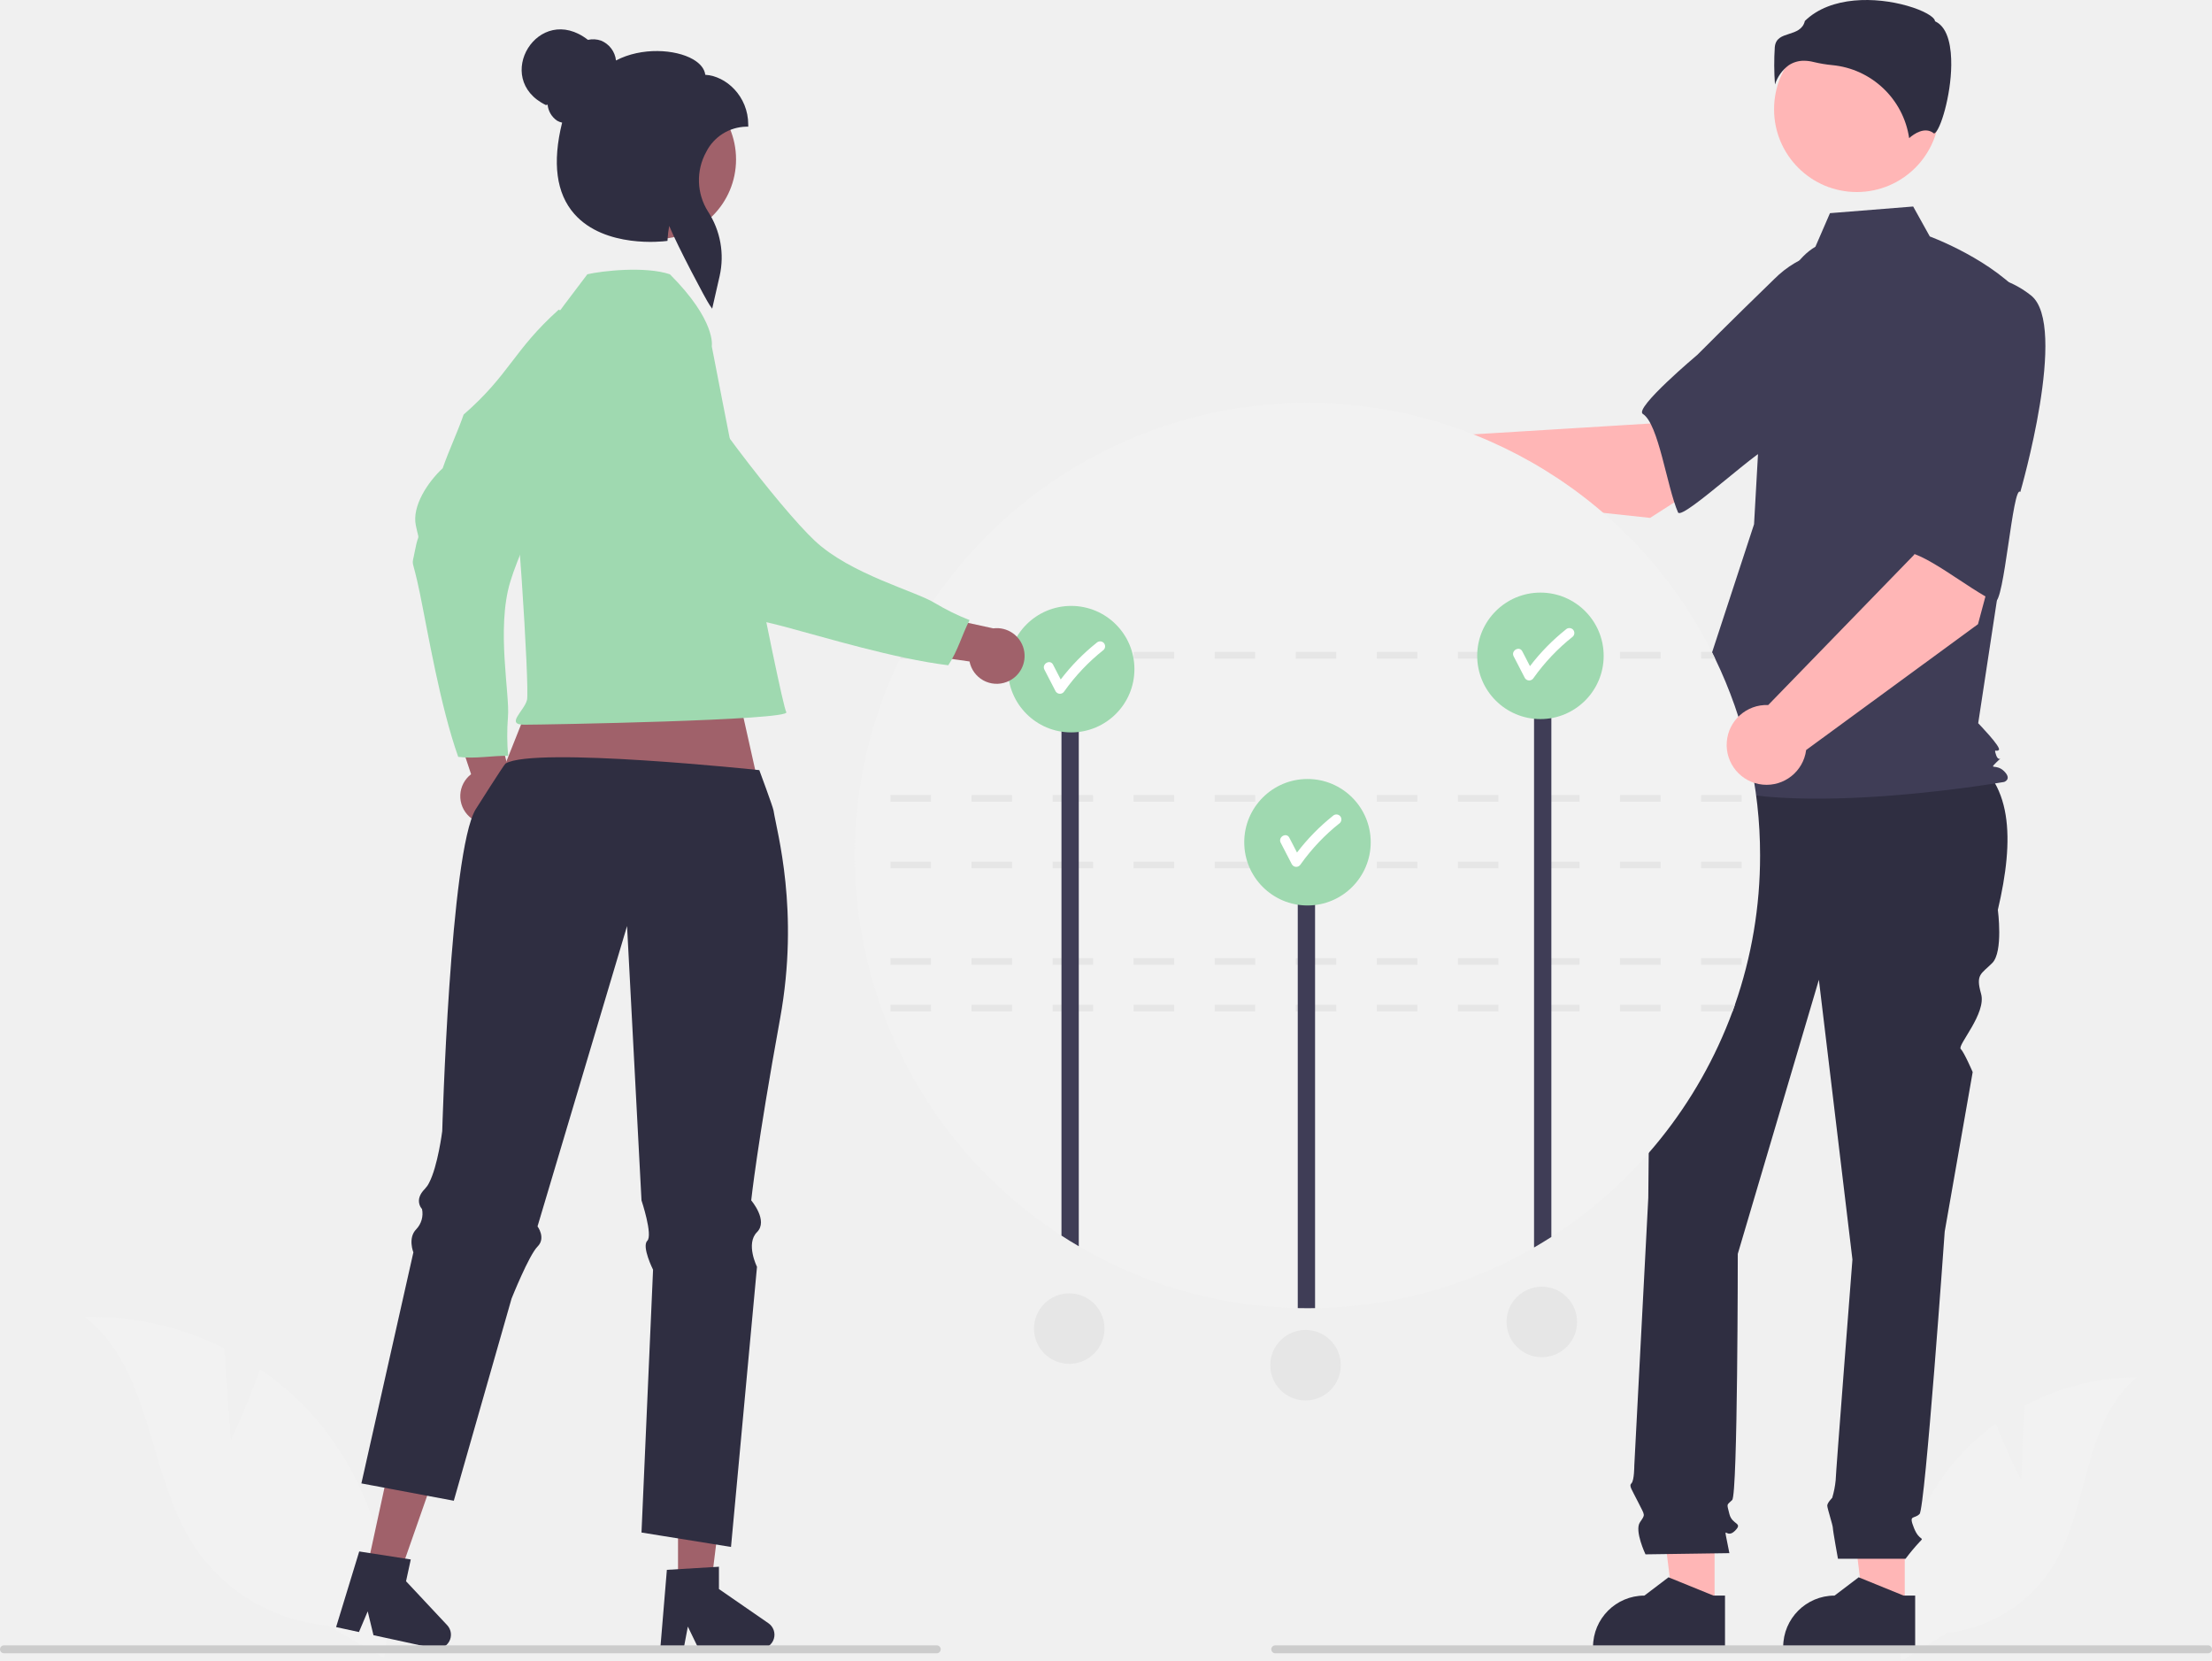
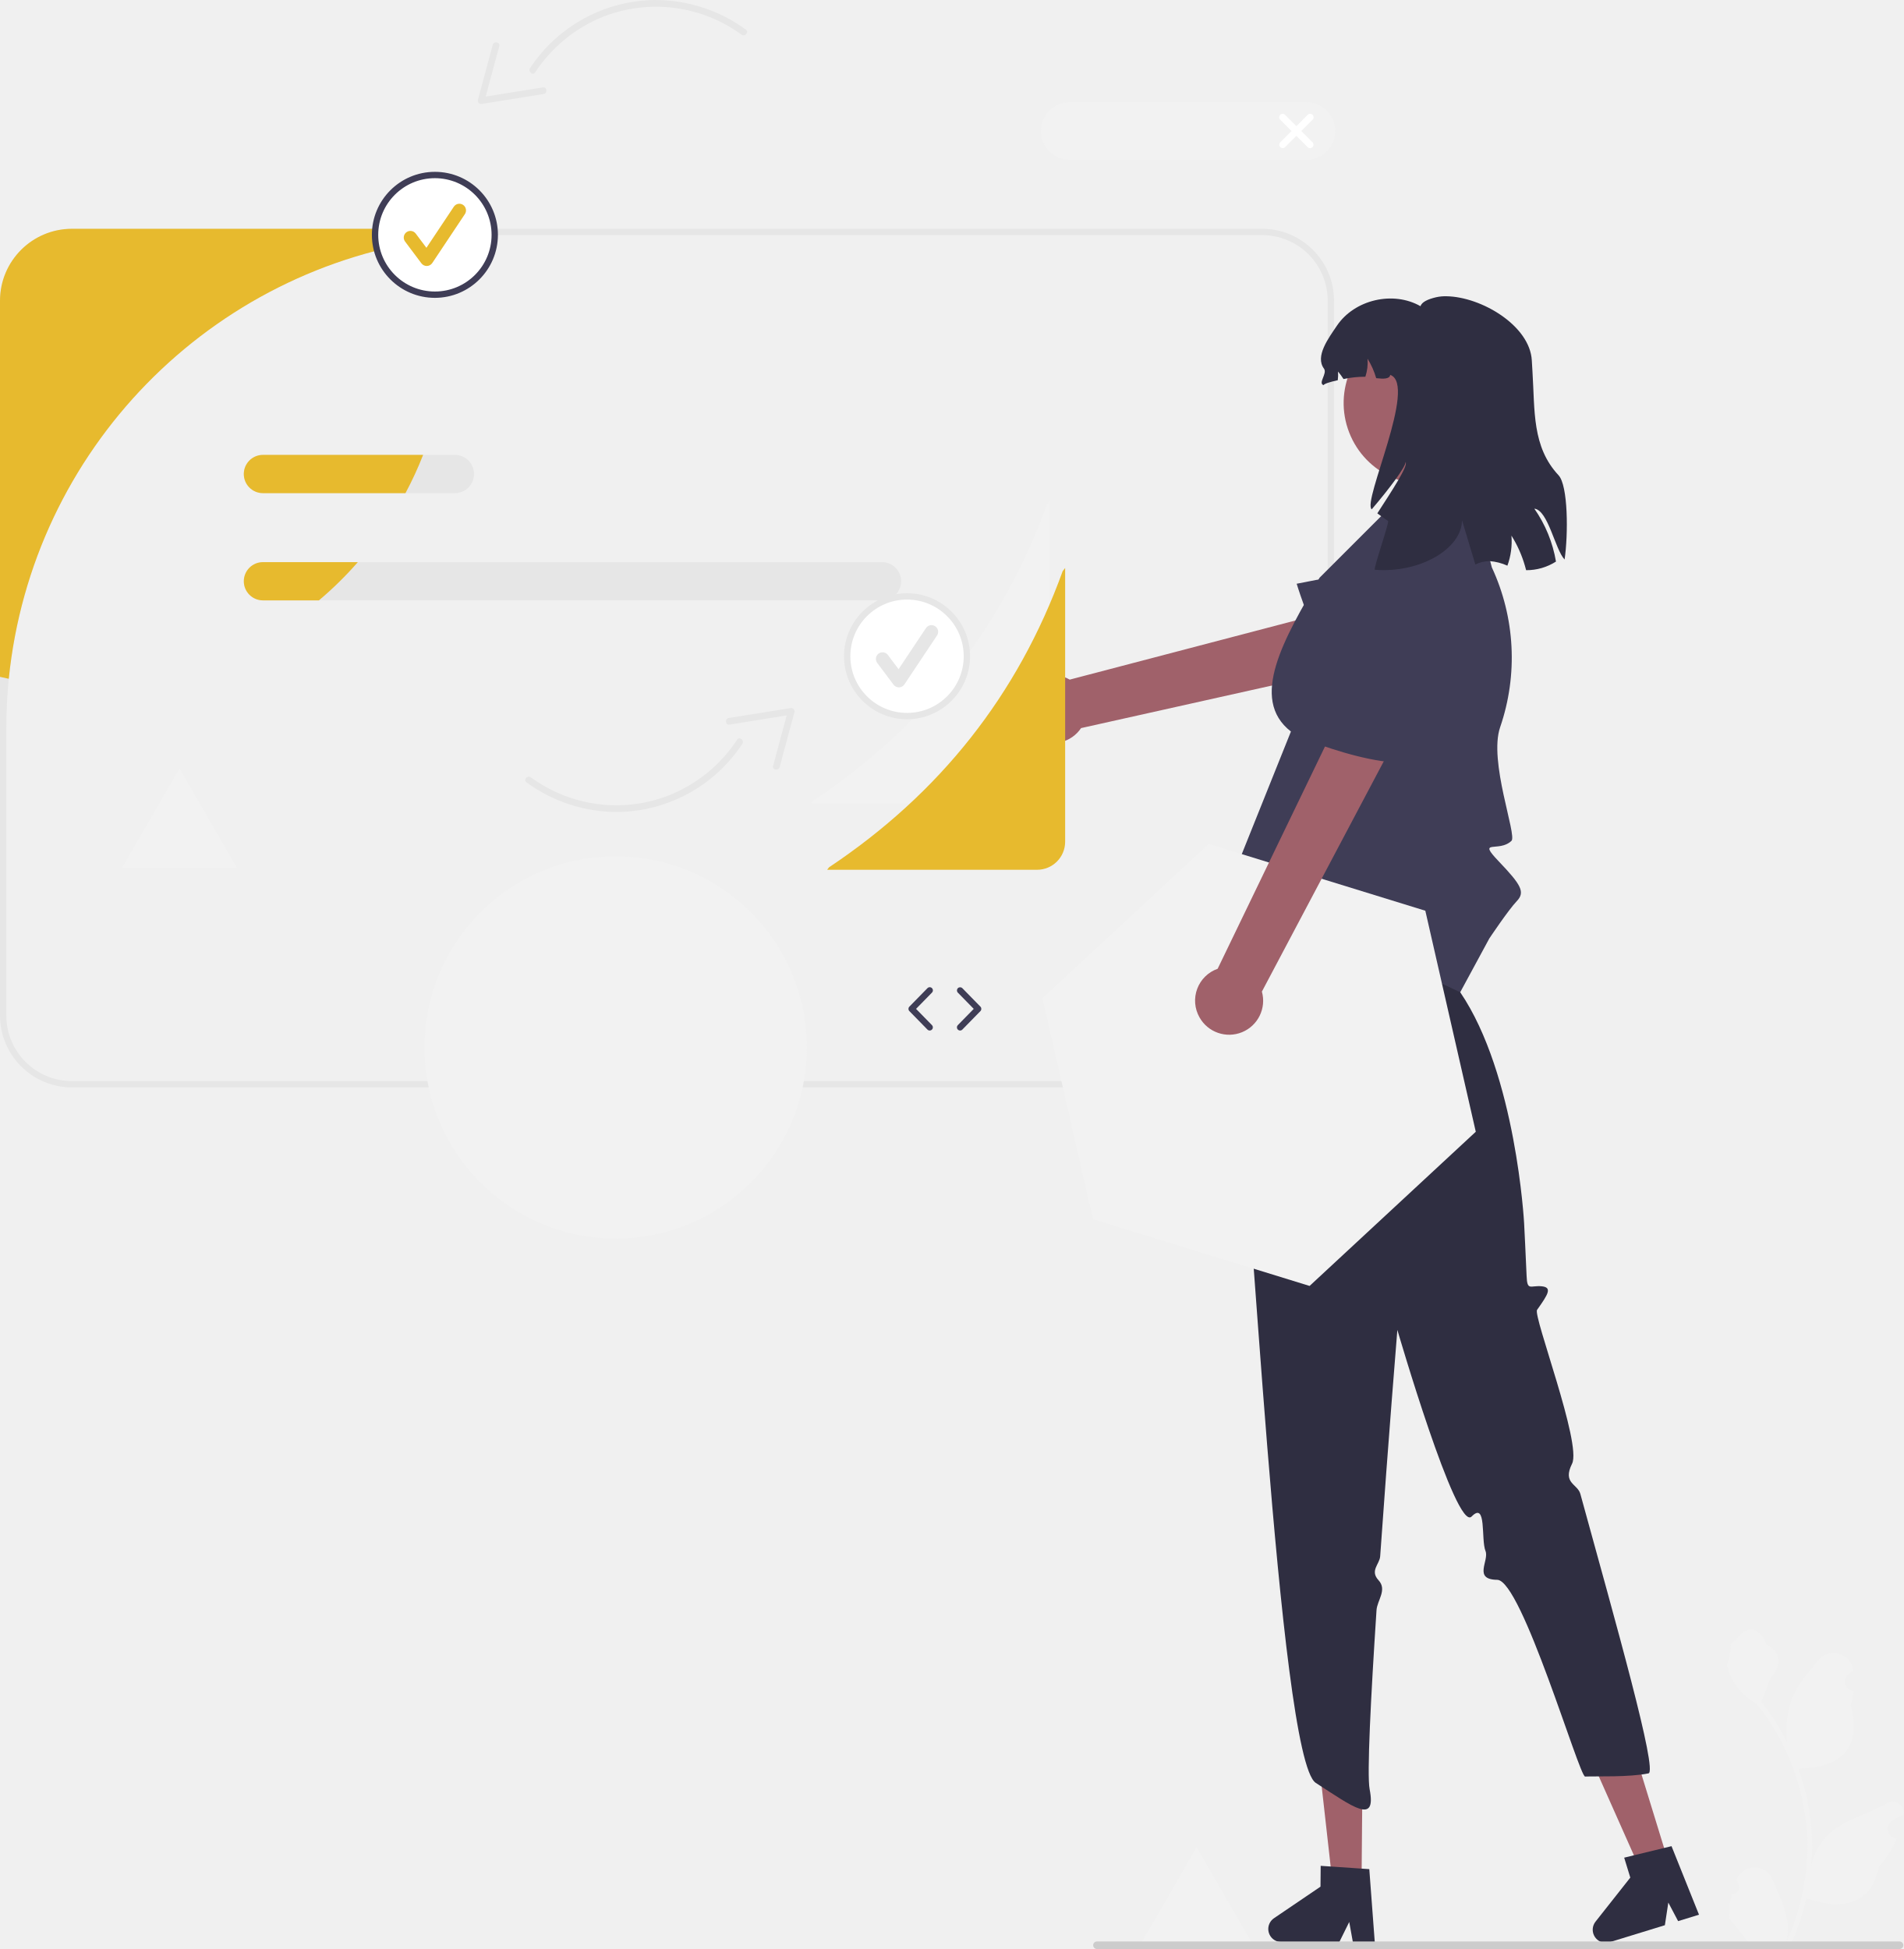
- <svg xmlns="http://www.w3.org/2000/svg" data-name="Layer 1" width="664.67" height="498.947" viewBox="0 0 664.67 498.947">
-   <path d="M875.004,645.309l.998-22.434a72.455,72.455,0,0,1,33.796-8.555c-16.231,13.27-14.203,38.851-25.208,56.697a43.582,43.582,0,0,1-31.959,20.14l-13.583,8.316a73.03,73.03,0,0,1,15.393-59.179,70.542,70.542,0,0,1,12.964-12.046C870.658,636.826,875.004,645.309,875.004,645.309Z" transform="translate(-267.665 -200.5267)" fill="#f2f2f2" />
-   <path d="M408.677,445.865a8.311,8.311,0,0,1,.543-12.733l-9.306-28.031,14.822,3.982,6.564,26.008a8.356,8.356,0,0,1-12.624,10.773Z" transform="translate(-267.665 -200.5267)" fill="#a0616a" />
-   <path d="M435.541,293.569c2.459,1.41,17.011-2.084,19.853-1.09-1.569,9.572,6.952,5.98-2.301,18.55S425.205,361.287,420.972,375.373s-.043,33.936-.677,40.612a69.277,69.277,0,0,0,.057,11.62c-4.999-.063-9.926.974-15.003.312-5.414-15.321-9.055-37.128-11.527-49.18s-2.562-6.955-1.429-12.982,1.408-1.647.217-7.413,3.626-13.009,8.076-17.139c1.919-5.519,4.399-10.665,6.298-16.127C420.906,312.931,421.821,305.916,435.541,293.569Z" transform="translate(-267.665 -200.5267)" fill="#9fd9b0" />
-   <polygon points="572.34 483.401 560.041 483.401 554.19 435.961 572.343 435.961 572.34 483.401" fill="#ffb6b6" />
-   <path d="M843.142,695.85l-39.658-.001v-.502a15.437,15.437,0,0,1,15.436-15.436h.001l7.244-5.496,13.516,5.497,3.462 0Z" transform="translate(-267.665 -200.5267)" fill="#2f2e41" />
-   <polygon points="515.2 483.401 502.901 483.401 497.05 435.961 515.202 435.961 515.2 483.401" fill="#ffb6b6" />
-   <path d="M786.002,695.85l-39.658-.001v-.502a15.437,15.437,0,0,1,15.436-15.436h.001l7.244-5.496,13.516,5.497,3.462 0Z" transform="translate(-267.665 -200.5267)" fill="#2f2e41" />
-   <path d="M777.541,424.569l80,2c15.194,8.252,15.424,26.114,10.446,47.32,0,0,1.681,12.604-1.681,15.966s-5.042,3.361-3.361,9.243-7.199,15.489-6.12,16.568,3.599,6.961,3.599,6.961l-8.403,47.897s-5.882,83.19-7.563,84.87-3.361,0-1.681,4.201,3.361,2.521,1.681,4.201a61.888,61.888,0,0,0-4.201,5.042h-20.316s-1.532-8.403-1.532-9.243-1.681-5.882-1.681-6.722,1.485-2.326,1.485-2.326a27.645,27.645,0,0,0,1.035-5.237c0-1.681,5.042-66.384,5.042-66.384L814.208,494.897l-24.369,82.349s0,72.266-1.681,73.946-1.681.84-.84,4.201,4.201,2.521,1.681,5.042-3.361-1.681-2.521,2.521l.84,4.201-25.209.361s-3.361-7.083-1.681-9.604,1.58-1.833-.471-5.958-2.891-4.966-2.05-5.806.84-5.31.84-5.31l4.201-80.401s.84-84.87.84-87.391a8.382,8.382,0,0,0-.698-3.78v-3.422l3.219-12.125Z" transform="translate(-267.665 -200.5267)" fill="#2f2e41" />
-   <circle cx="557.934" cy="32.839" r="24.856" fill="#ffb6b6" />
-   <path d="M813.17,274.65c-5.355,3.184-8.558,9.033-10.397,14.985a142.008,142.008,0,0,0-6.102,33.929l-1.942,34.475-24.055,73.408c20.847,17.64,99.209,4.009,99.209,4.009s2.405-.802,0-3.207-4.747-.274-2.342-2.68.747.274-.055-2.131,0-.802.802-1.604-6.207-8.018-6.207-8.018l6.415-42.137,8.018-84.993c-9.622-12.027-28.973-19.117-28.973-19.117l-5-9-25,2Z" transform="translate(-267.665 -200.5267)" fill="#3f3d56" />
-   <path d="M809.761,218.778a11.746,11.746,0,0,1,2.85.374,40.565,40.565,0,0,0,5.579.936,25.852,25.852,0,0,1,23.148,21.928c1.444-1.259,4.731-3.576,7.425-1.423h0c.041.034.065.052.16.007,1.789-.849,4.965-11.295,5.061-20.493.051-4.882-.718-11.116-4.666-13.09l-.208-.104-.055-.226c-.264-1.098-3.211-2.973-8.333-4.432-9.309-2.651-22.91-3.035-30.724,4.566-.591,2.562-2.789,3.265-4.732,3.886-2.152.688-4.01,1.282-4.303,3.921a80.91,80.91,0,0,0,.053,11.279,11.519,11.519,0,0,1,4.092-5.749A8.111,8.111,0,0,1,809.761,218.778Z" transform="translate(-267.665 -200.5267)" fill="#2f2e41" />
-   <path d="M763.496,356.121l40.603-26.003-20.451-27.185-20.194,24.84-62.919,3.859a11.991,11.991,0,1,0-.671,17.671Z" transform="translate(-267.665 -200.5267)" fill="#ffb6b6" />
-   <path d="M841.784,293.822c2.357,14.262-42.146,41.495-42.146,41.495-.001-3.347-26.562,21.924-27.761,19.147-3.407-7.89-5.803-26.579-10.564-29.57-2.723-1.711,16.399-17.781,16.399-17.781s10.01-10.084,23.145-22.803a30.644,30.644,0,0,1,28.382-8.296S839.428,279.56,841.784,293.822Z" transform="translate(-267.665 -200.5267)" fill="#3f3d56" />
-   <path d="M796.541,457.569a135.772,135.772,0,0,1-7.56,44.83c-.23.67-.47,1.33-.71,2a136.481,136.481,0,0,1-54.45,67.76c-1.71,1.1-3.44,2.15-5.2,3.17a135.219,135.219,0,0,1-65.8,18.22c-.76.01-1.52.02-2.28.02-.98,0-1.95-.01-2.92-.03a135.362,135.362,0,0,1-65.8-18.58q-2.64-1.545-5.2-3.21a136.127,136.127,0,0,1-48.57-173.35c.32-.67.65-1.33.99-2a136.054,136.054,0,0,1,243,0c.34.67.67,1.33.99,2A135.416,135.416,0,0,1,796.541,457.569Z" transform="translate(-267.665 -200.5267)" fill="#f2f2f2" style="isolation:isolate" />
-   <path d="M754.461,502.399v2h12.18v-2Zm-24.36,0v2h12.18v-2Zm-24.36,0v2h12.18v-2Zm-24.36,0v2h12.18v-2Zm-24.36,0v2h12.18v-2Zm-24.36,0v2h12.18v-2Zm-24.36,0v2h12.18v-2Zm-24.35,0v2h12.17v-2Zm-24.36,0v2h12.18v-2Zm-24.36,0v2h12.18v-2Zm253.75,0h-10.16v2h9.45Z" transform="translate(-267.665 -200.5267)" fill="#e6e6e6" />
-   <path d="M778.821,488.399v2h12.18v-2Zm-24.36,0v2h12.18v-2Zm-24.36,0v2h12.18v-2Zm-24.36,0v2h12.18v-2Zm-24.36,0v2h12.18v-2Zm-24.36,0v2h12.18v-2Zm-24.36,0v2h12.18v-2Zm-24.36,0v2h12.18v-2Zm-24.35,0v2h12.17v-2Zm-24.36,0v2h12.18v-2Zm-24.36,0v2h12.18v-2Z" transform="translate(-267.665 -200.5267)" fill="#e6e6e6" />
-   <path d="M778.821,459.399v2h12.18v-2Zm-24.36,0v2h12.18v-2Zm-24.36,0v2h12.18v-2Zm-24.36,0v2h12.18v-2Zm-24.36,0v2h12.18v-2Zm-24.36,0v2h12.18v-2Zm-24.36,0v2h12.18v-2Zm-24.36,0v2h12.18v-2Zm-24.35,0v2h12.17v-2Zm-24.36,0v2h12.18v-2Zm-24.36,0v2h12.18v-2Z" transform="translate(-267.665 -200.5267)" fill="#e6e6e6" />
-   <path d="M778.821,439.399v2h12.18v-2Zm-24.36,0v2h12.18v-2Zm-24.36,0v2h12.18v-2Zm-24.36,0v2h12.18v-2Zm-24.36,0v2h12.18v-2Zm-24.36,0v2h12.18v-2Zm-24.36,0v2h12.18v-2Zm-24.36,0v2h12.18v-2Zm-24.35,0v2h12.17v-2Zm-24.36,0v2h12.18v-2Zm-24.36,0v2h12.18v-2Z" transform="translate(-267.665 -200.5267)" fill="#e6e6e6" />
-   <path d="M782.041,396.399h-3.22v2h4.21C782.711,397.729,782.381,397.069,782.041,396.399Zm-27.58,0v2h12.18v-2Zm-24.36,0v2h12.18v-2Zm-24.36,0v2h12.18v-2Zm-24.36,0v2h12.18v-2Zm-24.36,0v2h12.18v-2Zm-24.36,0v2h12.18v-2Zm-24.36,0v2h12.18v-2Zm-24.35,0v2h12.17v-2Zm-24.36,0v2h12.18v-2Zm-20.55,0c-.34.67-.67,1.33-.99,2h9.36v-2Z" transform="translate(-267.665 -200.5267)" fill="#e6e6e6" />
-   <path d="M733.821,403.139v169.02c-1.71,1.1-3.44,2.15-5.2,3.17v-172.19Z" transform="translate(-267.665 -200.5267)" fill="#3f3d56" />
-   <path d="M662.821,459.139v134.41c-.76.01-1.52.02-2.28.02-.98,0-1.95-.01-2.92-.03v-134.4Z" transform="translate(-267.665 -200.5267)" fill="#3f3d56" />
-   <path d="M591.821,403.139v171.82q-2.64-1.545-5.2-3.21v-168.61Z" transform="translate(-267.665 -200.5267)" fill="#3f3d56" />
-   <path d="M337.019,633.188,335.035,605.599a89.244,89.244,0,0,0-41.899-9.396c20.432,15.793,18.795,47.358,32.945,68.96A53.681,53.681,0,0,0,366.109,688.884L383.113,698.667a89.952,89.952,0,0,0-20.944-72.346,86.888,86.888,0,0,0-16.368-14.395C342.084,622.597,337.019,633.188,337.019,633.188Z" transform="translate(-267.665 -200.5267)" fill="#f2f2f2" />
-   <circle cx="462.876" cy="197.043" r="19" fill="#9fd9b0" />
-   <path d="M740.295,389.651a1.537,1.537,0,0,0-2.121,0,62.934,62.934,0,0,0-10.782,11.013q-1.152-2.23-2.305-4.459c-.887-1.716-3.476-.2-2.59,1.514q1.685,3.261,3.371,6.522a1.518,1.518,0,0,0,2.59,0,60.749,60.749,0,0,1,11.837-12.469A1.509,1.509,0,0,0,740.295,389.651Z" transform="translate(-267.665 -200.5267)" fill="#fff" />
-   <circle cx="392.876" cy="253.043" r="19" fill="#9fd9b0" />
-   <path d="M670.295,445.651a1.537,1.537,0,0,0-2.121,0,62.934,62.934,0,0,0-10.782,11.013q-1.152-2.23-2.305-4.459c-.887-1.716-3.476-.2-2.59,1.514q1.685,3.261,3.371,6.522a1.518,1.518,0,0,0,2.59,0,60.749,60.749,0,0,1,11.837-12.469A1.509,1.509,0,0,0,670.295,445.651Z" transform="translate(-267.665 -200.5267)" fill="#fff" />
-   <circle cx="321.876" cy="201.043" r="19" fill="#9fd9b0" />
-   <path d="M599.295,393.651a1.537,1.537,0,0,0-2.121,0,62.934,62.934,0,0,0-10.782,11.013q-1.152-2.23-2.305-4.459c-.887-1.716-3.476-.2-2.59,1.514q1.685,3.261,3.371,6.522a1.518,1.518,0,0,0,2.59,0,60.749,60.749,0,0,1,11.837-12.469A1.509,1.509,0,0,0,599.295,393.651Z" transform="translate(-267.665 -200.5267)" fill="#fff" />
-   <path d="M862.019,388.058l12.508-46.565L841.102,335.165l1.797,31.962-43.918,45.221a11.991,11.991,0,1,0,11.403,13.516Z" transform="translate(-267.665 -200.5267)" fill="#ffb6b6" />
-   <path d="M877.947,289.283c11.346,8.957-3.217,59.057-3.217,59.057-2.255-2.474-4.875,34.094-7.63,32.849-7.832-3.539-22.188-15.742-27.722-14.747-3.165.569.151-24.188.151-24.188s.61-14.195,1.756-32.444a30.644,30.644,0,0,1,15.397-25.245S866.601,280.326,877.947,289.283Z" transform="translate(-267.665 -200.5267)" fill="#3f3d56" />
-   <polygon points="218.409 193.301 232.16 254.667 144.042 249.186 168.004 188.918 218.409 193.301" fill="#a0616a" />
-   <polygon points="203.736 476.529 213.634 476.528 218.343 438.349 203.734 438.349 203.736 476.529" fill="#a0616a" />
-   <path d="M468.049,672.173l15.647-.934v6.704l14.876,10.274a4.188,4.188,0,0,1-2.38,7.634h-18.629l-3.211-6.631-1.254,6.631h-7.024Z" transform="translate(-267.665 -200.5267)" fill="#2f2e41" />
-   <polygon points="110.182 471.604 119.856 473.702 132.552 437.389 118.275 434.292 110.182 471.604" fill="#a0616a" />
-   <path d="M375.607,666.648l15.49,2.405-1.421,6.552,12.36,13.194a4.188,4.188,0,0,1-3.944,6.956l-18.205-3.949-1.732-7.161-2.631,6.215-6.864-1.489Z" transform="translate(-267.665 -200.5267)" fill="#2f2e41" />
-   <path d="M502.075,506.509c-6.947,38.178-8.683,54.662-8.683,54.662s5.21,6.074,1.737,9.547,0,10.411,0,10.411l-7.81,84.167-6.287-1.019-15.145-2.435-5.462-.883,3.473-78.956s-3.473-6.947-1.737-8.683c1.737-1.737-1.737-12.147-1.737-12.147l-4.337-82.43L429.182,568.982s2.61,3.473,0,6.074c-2.6,2.6-7.801,15.621-7.801,15.621l-15.999,55.982-1.358,4.754-8.344-1.562-9.081-1.708-1.669-.31-2.969-.563-1.911-.359-.65-.116-3.143-.592.951-4.22.495-2.222L391.237,579.644l.31-1.387.33-1.465s-1.737-4.337.863-6.947a6.78,6.78,0,0,0,1.737-6.074,2.369,2.369,0,0,1-.233-.291,3.602,3.602,0,0,1-.621-1.417c-.233-1.087-.029-2.61,1.727-4.366a7.408,7.408,0,0,0,1.232-1.766c2.639-4.997,3.968-15.582,3.968-15.582s2.348-83.837,10.032-96.644c.408-.669,8.565-13.521,8.992-13.783,8.674-5.2,76.25,1.983,76.25,1.983s4.093,10.996,4.277,12.14C501.102,450.479,507.964,474.123,502.075,506.509Z" transform="translate(-267.665 -200.5267)" fill="#2f2e41" />
-   <path d="M481.541,304.569s1.462-7.59-12.588-21.641c-7.439-2.48-20.327-1.034-24.795,0-20.663,27.275-16.963,22.462-22.342,37.701-1.395,3.952-2.092,7.748-1.472,10.848,2.48,12.398,6.505,76.037,5.678,79.343s-6.612,7.439-.827,7.439,80.395-1.306,78.742-3.786S481.541,304.569,481.541,304.569Z" transform="translate(-267.665 -200.5267)" fill="#9fd9b0" />
-   <path d="M570.151,405.415a8.311,8.311,0,0,1-11.158-6.157L529.752,395.104,539.919,383.607l26.209,5.707a8.356,8.356,0,0,1,4.023,16.101Z" transform="translate(-267.665 -200.5267)" fill="#a0616a" />
-   <path d="M446.438,299.684c2.358-1.574,5.036-2.313,7.191-4.415,7.871,5.668,8.45-3.561,15.583,10.322s32.576,47.354,43.302,57.418,30.365,15.154,36.059,18.695a69.275,69.275,0,0,0,10.429,5.124c-2.283,4.448-3.549,9.321-6.404,13.572-16.129-1.976-37.275-8.43-49.167-11.585s-7.369-.804-12.259-4.503-.848-1.995-6.54-3.496-10.033-9.041-11.748-14.865c-4.087-4.176-7.59-8.689-11.633-12.822C456.578,335.256,451.38,317.467,446.438,299.684Z" transform="translate(-267.665 -200.5267)" fill="#9fd9b0" />
-   <circle cx="197.237" cy="47.891" r="23.933" fill="#a0616a" />
-   <path d="M480.892,292.165c-1.135-1.62-9.616-17.683-12.137-23.758a27.779,27.779,0,0,0-.49,3.987l-.025.499-.495.064c-.745.095-18.347,2.232-27.508-8.156-5.427-6.153-6.658-15.382-3.663-27.436a4.778,4.778,0,0,1-1.542-.594,6.623,6.623,0,0,1-2.823-4.811l-.507.136c-16.297-7.93-2.257-31.129,12.629-19.595a7.192,7.192,0,0,1,3.93.226,7.292,7.292,0,0,1,4.501,5.966c7.691-4.045,17.87-3.387,23.135-.352,2.204,1.271,3.47,2.872,3.695,4.658,6.218.347,12.906,6.404,12.906,14.986v.598h-.598a13.795,13.795,0,0,0-12.019,7.571,17.579,17.579,0,0,0,.54,17.937,25.291,25.291,0,0,1,3.49,19.337l-2.246,9.84Z" transform="translate(-267.665 -200.5267)" fill="#2f2e41" />
-   <path d="M550.335,696.048a1.186,1.186,0,0,1-1.19,1.19H268.855a1.19,1.19,0,1,1,0-2.38h280.29A1.187,1.187,0,0,1,550.335,696.048Z" transform="translate(-267.665 -200.5267)" fill="#ccc" />
-   <path d="M932.335,696.048a1.186,1.186,0,0,1-1.19,1.19H650.855a1.19,1.19,0,1,1,0-2.38h280.29A1.187,1.187,0,0,1,932.335,696.048Z" transform="translate(-267.665 -200.5267)" fill="#ccc" />
-   <circle cx="321.286" cy="399.169" r="10.591" fill="#e6e6e6" />
-   <circle cx="392.286" cy="410.169" r="10.591" fill="#e6e6e6" />
-   <circle cx="463.286" cy="397.169" r="10.591" fill="#e6e6e6" />
+ <svg xmlns="http://www.w3.org/2000/svg" data-name="Layer 1" width="600.8" height="615.147" viewBox="0 0 600.8 615.147">
+   <polygon points="377.647 583.021 359.46 614.521 395.833 614.521 377.647 583.021 359.46 614.521 395.833 614.521 377.647 583.021" fill="#f2f2f2" />
+   <path d="M630.747,300.697v86.41a8.856,8.856,0,0,1-8.84,8.84h-66.28l.61-.78c34.87-23.28,59.58-54.34,73.73-93.48Z" transform="translate(-299.6003 -142.4264)" fill="#f2f2f2" />
+   <path d="M697.91,214.637h-375.62a22.717,22.717,0,0,0-22.69,22.69v225.62a22.717,22.717,0,0,0,22.69,22.69h375.62a22.717,22.717,0,0,0,22.69-22.69v-225.62A22.717,22.717,0,0,0,697.91,214.637Zm20.69,248.31a20.686,20.686,0,0,1-20.69,20.69h-375.62a20.686,20.686,0,0,1-20.69-20.69v-90.63q0-7.92.77-15.65a155.598,155.598,0,0,1,154.91-140.03H697.91a20.692,20.692,0,0,1,20.69,20.69Z" transform="translate(-299.6003 -142.4264)" fill="#e6e6e6" />
+   <path d="M577.95,319.847h-195.37a6.035,6.035,0,1,0,0,12.07h195.37a6.035,6.035,0,0,0,0-12.07Z" transform="translate(-299.6003 -142.4264)" fill="#e6e6e6" />
+   <path d="M443.15,285.997h-60.57a6.04,6.04,0,1,0,0,12.08h60.57a6.04,6.04,0,0,0,0-12.08Z" transform="translate(-299.6003 -142.4264)" fill="#e6e6e6" />
+   <path d="M382.58,319.847h29.95a112.867,112.867,0,0,1-12.28,12.07h-17.67a6.035,6.035,0,1,1,0-12.07Z" transform="translate(-299.6003 -142.4264)" fill="#e7ba2e" />
+   <path d="M382.58,285.997h50.55a111.071,111.071,0,0,1-5.57,12.08h-44.98a6.04,6.04,0,1,1,0-12.08Z" transform="translate(-299.6003 -142.4264)" fill="#e7ba2e" />
+   <path d="M437.98,217.827a155.753,155.753,0,0,0-135.61,138.84c-.93-.18-1.85-.39-2.77-.61v-118.73a22.717,22.717,0,0,1,22.69-22.69h114.89C437.47,215.687,437.73,216.757,437.98,217.827Z" transform="translate(-299.6003 -142.4264)" fill="#e7ba2e" />
+   <circle cx="137.249" cy="74.122" r="18.887" fill="#fff" />
+   <path d="M436.849,236.435A19.887,19.887,0,1,1,456.737,216.548,19.91,19.91,0,0,1,436.849,236.435Zm0-37.774A17.887,17.887,0,1,0,454.737,216.548,17.907,17.907,0,0,0,436.849,198.661Z" transform="translate(-299.6003 -142.4264)" fill="#3f3d56" />
+   <path d="M434.273,226.378a2.1,2.1,0,0,1-1.681-.841l-5.153-6.87a2.101,2.101,0,1,1,3.362-2.521l3.371,4.494,8.658-12.987a2.101,2.101,0,0,1,3.496,2.331l-10.306,15.458a2.102,2.102,0,0,1-1.69.935Z" transform="translate(-299.6003 -142.4264)" fill="#e7ba2e" />
+   <circle cx="286.249" cy="207.122" r="18.887" fill="#fff" />
+   <path d="M585.849,369.435A19.887,19.887,0,1,1,605.737,349.548,19.91,19.91,0,0,1,585.849,369.435Zm0-37.774A17.887,17.887,0,1,0,603.737,349.548,17.907,17.907,0,0,0,585.849,331.661Z" transform="translate(-299.6003 -142.4264)" fill="#e6e6e6" />
+   <path d="M583.273,359.378a2.1,2.1,0,0,1-1.681-.841l-5.153-6.87a2.101,2.101,0,1,1,3.362-2.521l3.371,4.494,8.658-12.987a2.101,2.101,0,0,1,3.496,2.331l-10.306,15.458a2.102,2.102,0,0,1-1.69.935Z" transform="translate(-299.6003 -142.4264)" fill="#e6e6e6" />
+   <path d="M534.974,151.765a48.472,48.472,0,0,0-28.736-9.338,47.805,47.805,0,0,0-39.353,21.49c-.732,1.119.869,2.479,1.609,1.349a46.322,46.322,0,0,1,21.703-17.653,45.714,45.714,0,0,1,43.428,5.762c1.085.798,2.44-.807,1.349-1.609Z" transform="translate(-299.6003 -142.4264)" fill="#e6e6e6" />
+   <path d="M455.093,156.603l-4.684,17.403a1.055,1.055,0,0,0,1.125,1.235l19.601-3.139c1.327-.212,1.153-2.306-.184-2.092l-19.601,3.139,1.125,1.235,4.684-17.403c.352-1.307-1.717-1.675-2.066-.379Z" transform="translate(-299.6003 -142.4264)" fill="#e6e6e6" />
+   <path d="M465.768,389.373a48.472,48.472,0,0,0,28.736,9.338,47.805,47.805,0,0,0,39.353-21.49c.732-1.119-.869-2.479-1.609-1.349a46.322,46.322,0,0,1-21.703,17.653,45.714,45.714,0,0,1-43.428-5.762c-1.085-.798-2.44.807-1.349,1.609Z" transform="translate(-299.6003 -142.4264)" fill="#e6e6e6" />
+   <path d="M545.648,384.535l4.684-17.403a1.055,1.055,0,0,0-1.125-1.235l-19.601,3.139c-1.327.212-1.153,2.306.184,2.092l19.601-3.139-1.125-1.235-4.684,17.403c-.352,1.307,1.717,1.675,2.066.379Z" transform="translate(-299.6003 -142.4264)" fill="#e6e6e6" />
+   <path d="M711.981,192.853h-74.902a9.079,9.079,0,0,1,0-18.157h74.902a9.079,9.079,0,0,1,0,18.157Z" transform="translate(-299.6003 -142.4264)" fill="#f2f2f2" />
+   <path d="M710.259,183.775l3.575-3.575a1.085,1.085,0,1,0-1.535-1.535l-3.575,3.575-3.575-3.575a1.085,1.085,0,1,0-1.535,1.535l3.575,3.575-3.549,3.549a1.085,1.085,0,1,0,1.535,1.535l3.549-3.549,3.549,3.549a1.085,1.085,0,0,0,1.535-1.535Z" transform="translate(-299.6003 -142.4264)" fill="#fff" />
+   <path d="M593.001,467.682a.997.997,0,0,1-.715-.301l-5.706-5.833a1.0 1,0,0,1,0-1.398l5.706-5.833a1,1,0,1,1,1.43,1.398l-5.022,5.133,5.022,5.134a1,1,0,0,1-.715,1.699Z" transform="translate(-299.6003 -142.4264)" fill="#3f3d56" />
+   <path d="M602.59,467.682a1,1,0,0,1-.715-1.699l5.021-5.134-5.021-5.133a1,1,0,0,1,1.43-1.398l5.706,5.833a1.0 1,0,0,1,0,1.398l-5.706,5.833A.997.997,0,0,1,602.59,467.682Z" transform="translate(-299.6003 -142.4264)" fill="#3f3d56" />
+   <path d="M621.813,362.506a10.67,10.67,0,0,1,15.382-5.577L731.527,332.209l1.548,19.434-92.303,20.587a10.728,10.728,0,0,1-18.959-9.724Z" transform="translate(-299.6003 -142.4264)" fill="#a0616a" />
+   <path d="M764.032,328.284l0,0a20.293,20.293,0,0,0-20.533-8.347l-34.687,6.729s11.941,39.975,27.064,39.092c6.373-.372,14.439-4.116,21.638-8.324A20.328,20.328,0,0,0,764.032,328.284Z" transform="translate(-299.6003 -142.4264)" fill="#3f3d56" />
+   <polygon points="429.689 594.175 420.498 594.098 416.429 557.819 429.994 557.933 429.689 594.175" fill="#a0616a" />
+   <path d="M733.44,755.197l-1.71-22.83-2.4-.16-9.79-.67-3.15-.21-.06,6.57-14.68,9.96a4.11,4.11,0,0,0,1.14,7.34,3.88,3.88,0,0,0,1.14.17l18.27.15.16-.32,3.04-6.16,1.11,6.16.06.36,6.9.06Z" transform="translate(-299.6003 -142.4264)" fill="#2f2e41" />
+   <polygon points="526.46 587.46 517.674 590.16 502.844 556.802 515.811 552.817 526.46 587.46" fill="#a0616a" />
+   <path d="M827.11,725.117l-2.34.57-9.53,2.31h-.01l-3.06.75,1.93,6.29-10.99,13.92a4.125,4.125,0,0,0,3.23,6.66,4.155,4.155,0,0,0,1.2-.18l.78-.24,16.69-5.13,1.09-7.15,3.09,5.86,6.59-2.03Z" transform="translate(-299.6003 -142.4264)" fill="#2f2e41" />
+   <path d="M710.801,431.549l-17.54,50.974-.579,4.079c-4.42,4.196,1.132,5.579-.949,6.685s-3.482,4.209-.676,4.763S702.907,697.423,714.837,705.143s19.191,13.304,17,2c-.883-4.554.366-28.972,2.172-56.508.205-3.121,3.438-6.424.633-9.458s.346-5.031.522-7.549c2.516-35.957,5.422-71.456,5.422-71.456s18.594,63.857,23.423,58.914,2.917,7.228,4.393,10.864c1.233,3.039-4.028,9.009,3.704,9.101S797.995,703.213,799.837,703.143c3.649-.139,13.908.254,20-1,3.008-.619-10.345-47.613-21.496-88.193-.889-3.236-5.729-3.311-2.616-9.559S783.35,557.716,784.679,555.847c3.527-4.963,4.871-7.12,1.392-7.445s-4.507,1.583-4.694-3.231-.788-16.685-.788-16.685-2.52-46.949-20.166-72.888l-1.505-15.412Z" transform="translate(-299.6003 -142.4264)" fill="#2f2e41" />
+   <path d="M711.601,432.64c-15.201,2.208-40.06,15.686-22.776-14l18.173-45.327c-13.317-10.34-2.128-29.445,9.031-48.539l25.912-25.912h22.51l5.953,22.641,0,0a67.611,67.611,0,0,1,2.62,50.445c-3.704,10.763,5.399,34.122,3.577,35.865-4,3.827-11-.834-4,6.496s8.402,9.676,5.701,12.504-8.701,11.827-8.701,11.827l-9.179,16.959Z" transform="translate(-299.6003 -142.4264)" fill="#3f3d56" />
+   <circle cx="749.295" cy="269.634" r="25.654" transform="translate(-346.3796 147.4857) rotate(-21.25043)" fill="#a0616a" />
+   <path d="M783.812,302.965a41.04,41.04,0,0,1,6.831,16.705,17.254,17.254,0,0,1-9.421,2.719c-.113-.437-.227-.874-.356-1.311a37.509,37.509,0,0,0-4.273-9.599,22.595,22.595,0,0,1-1.279,9.486,16.647,16.647,0,0,0-5.584-1.441,10.146,10.146,0,0,0-4.532,1.068c-1.635-5.423-3.14-10.408-4.209-13.986-.032,8.968-13.176,16.786-27.518,15.653-.518-.324,4.678-15.07,4.176-15.41-1.149-.761-2.266-1.586-3.383-2.396,4.694-7.252,9.793-15.022,8.919-16.187.065,1.441-5.083,8.369-10.683,14.908-3.108-2.282,14.552-39.415,5.827-42.426-.146,1.311-2.072,1.311-4.419,1.036a23.95,23.95,0,0,0-2.736-6.135,14.41,14.41,0,0,1-.68,5.682,33.09,33.09,0,0,0-6.896.728,22.098,22.098,0,0,0-1.732-2.363,14.071,14.071,0,0,1-.081,2.736c-2.315.502-4.225,1.085-4.5,1.554-1.813-.664,1.279-3.658.146-5.212-2.881-3.885,1.392-9.55,4.095-13.565,5.552-8.223,17.741-11.072,26.369-6.135.389-1.344,2.38-2.234,4.937-2.833a13.395,13.395,0,0,1,3.302-.308c11.007.194,26.288,9.275,26.887,20.266.049,1.101.13,2.299.21,3.577.777,12.302-.178,23.649,8.223,32.649,3.043,3.254,3.075,18.664,1.91,26.595C790.335,315.834,788.183,303.435,783.812,302.965Z" transform="translate(-299.6003 -142.4264)" fill="#2f2e41" />
+   <path d="M846.141,740.241a2.269,2.269,0,0,0,1.645-3.933l-.155-.618q.031-.074.062-.148a6.094,6.094,0,0,1,11.241.042c1.839,4.428,4.179,8.864,4.756,13.546a18.029,18.029,0,0,1-.316,6.2,72.281,72.281,0,0,0,6.575-30.021,69.766,69.766,0,0,0-.433-7.783q-.358-3.178-.995-6.31a73.119,73.119,0,0,0-14.5-30.99,19.459,19.459,0,0,1-8.093-8.397,14.843,14.843,0,0,1-1.35-4.056c.394.052,1.486-5.949,1.188-6.317.549-.833,1.532-1.247,2.131-2.06,2.982-4.043,7.091-3.337,9.236,2.157,4.582,2.313,4.627,6.148,1.815,9.837-1.789,2.347-2.035,5.522-3.604,8.035.162.207.329.407.491.614a73.591,73.591,0,0,1,7.681,12.169,30.592,30.592,0,0,1,1.826-14.21c1.748-4.217,5.025-7.769,7.91-11.415a6.279,6.279,0,0,1,11.184,3.083q.009.081.017.161-.643.363-1.259.77a3.078,3.078,0,0,0,1.241,5.602l.063.01a30.628,30.628,0,0,1-.807,4.579c3.702,14.316-4.29,19.53-15.701,19.764-.252.129-.497.258-.749.381a75.115,75.115,0,0,1,4.043,19.028,71.245,71.245,0,0,1-.052,11.503l.019-.136a18.826,18.826,0,0,1,6.427-10.87c4.946-4.063,11.933-5.559,17.268-8.824a3.533,3.533,0,0,1,5.411,3.437l-.022.143a20.675,20.675,0,0,0-2.319,1.117q-.643.363-1.259.77a3.078,3.078,0,0,0,1.241,5.602l.063.01c.045.006.084.013.129.019a30.655,30.655,0,0,1-5.639,8.829c-2.315,12.497-12.256,13.683-22.89,10.044H869.657a75.093,75.093,0,0,1-5.044,14.726H846.592c-.065-.2-.123-.407-.181-.607a20.475,20.475,0,0,0,4.986-.297c-1.337-1.641-2.674-3.294-4.011-4.935a1.119,1.119,0,0,1-.084-.097c-.678-.84-1.363-1.673-2.041-2.512l-0-.001a29.99,29.99,0,0,1,.879-7.64Z" transform="translate(-299.6003 -142.4264)" fill="#f2f2f2" />
+   <path d="M644.59,756.384a1.186,1.186,0,0,0,1.19,1.19h253.29a1.19,1.19,0,1,0,0-2.38h-253.29A1.187,1.187,0,0,0,644.59,756.384Z" transform="translate(-299.6003 -142.4264)" fill="#ccc" />
+   <polygon points="465.735 357.202 413.285 405.87 344.912 384.781 328.99 315.024 381.44 266.356 449.813 287.445 465.735 357.202" fill="#f2f2f2" />
+   <path d="M678.135,463.509a10.67,10.67,0,0,1,5.739-15.322l42.405-87.814,15.791,11.433-44.234,83.589a10.728,10.728,0,0,1-19.701,8.115Z" transform="translate(-299.6003 -142.4264)" fill="#a0616a" />
+   <path d="M744.387,333.094l0,0a20.293,20.293,0,0,0-19.675,10.206l-17.389,30.759s38.164,16.855,47.306,4.776c3.853-5.091,6.238-13.657,7.708-21.865A20.328,20.328,0,0,0,744.387,333.094Z" transform="translate(-299.6003 -142.4264)" fill="#3f3d56" />
+   <path d="M635.747,321.697v86.41a8.856,8.856,0,0,1-8.84,8.84h-66.28l.61-.78c34.87-23.28,59.58-54.34,73.73-93.48Z" transform="translate(-299.6003 -142.4264)" fill="#e7ba2e" />
+   <polygon points="56.647 242.521 38.46 274.021 74.833 274.021 56.647 242.521 38.46 274.021 74.833 274.021 56.647 242.521" fill="#f2f2f2" />
+   <circle cx="194.293" cy="330.594" r="60.327" fill="#f2f2f2" />
</svg>
